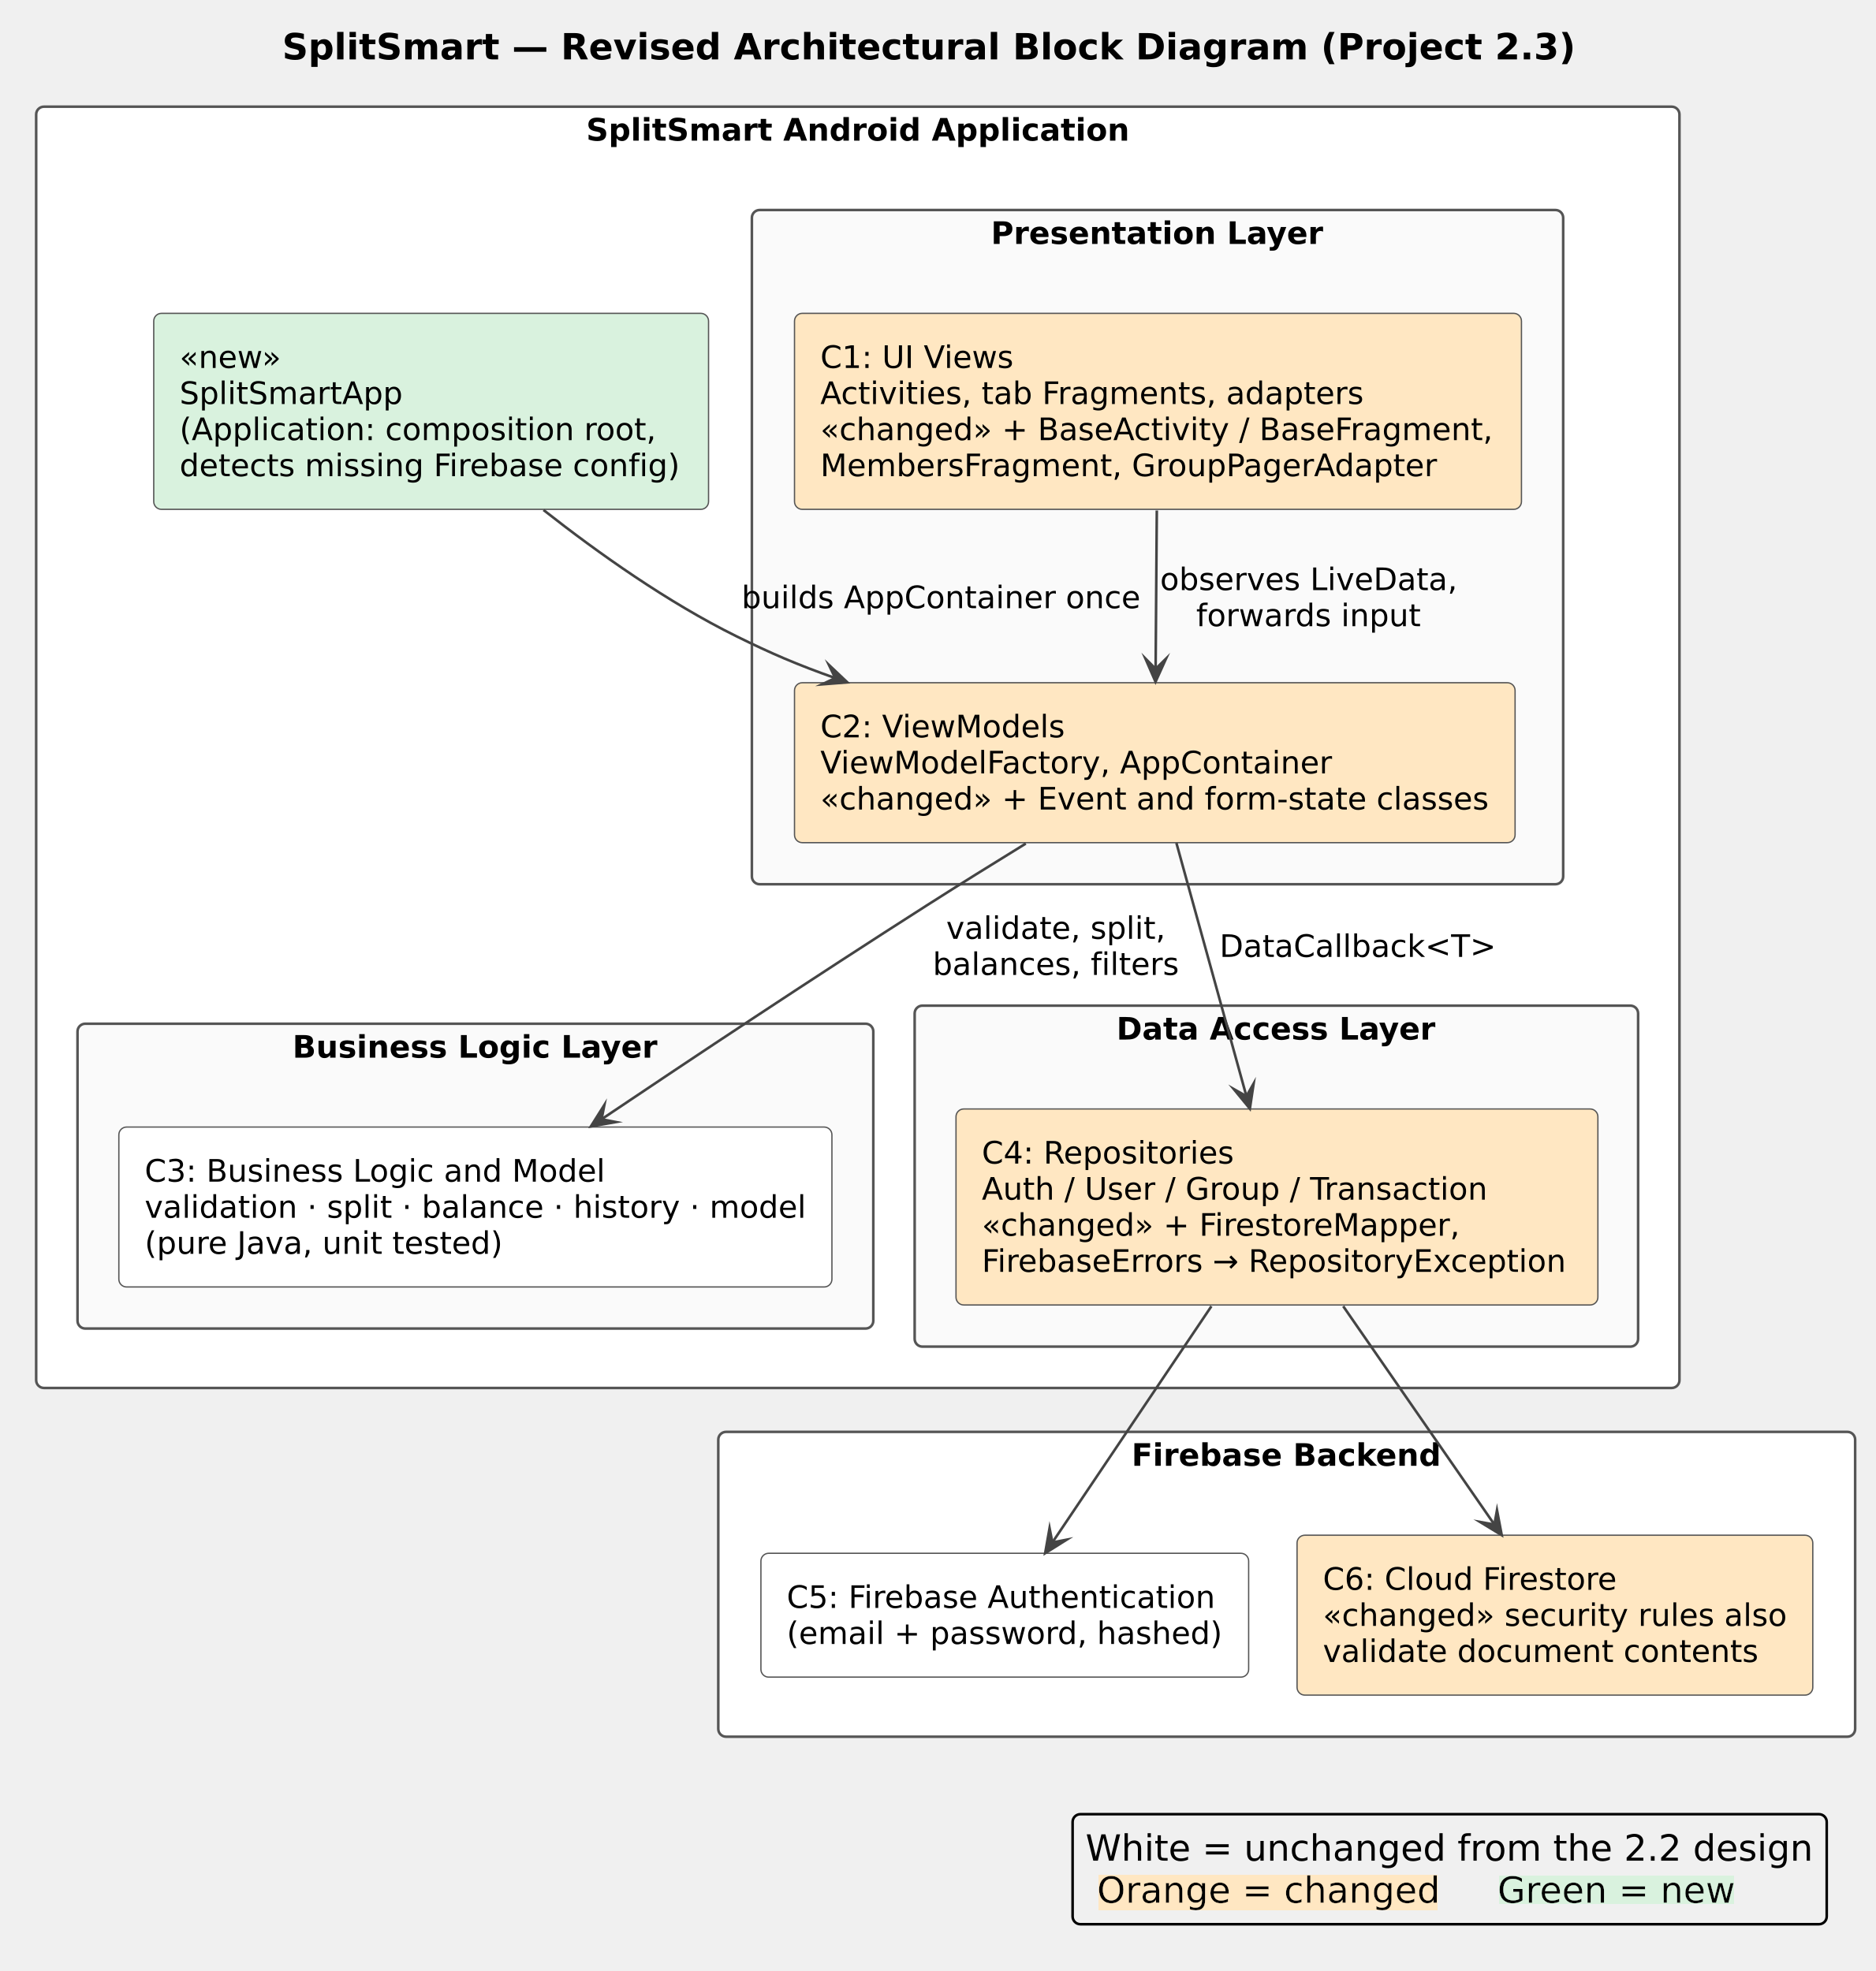
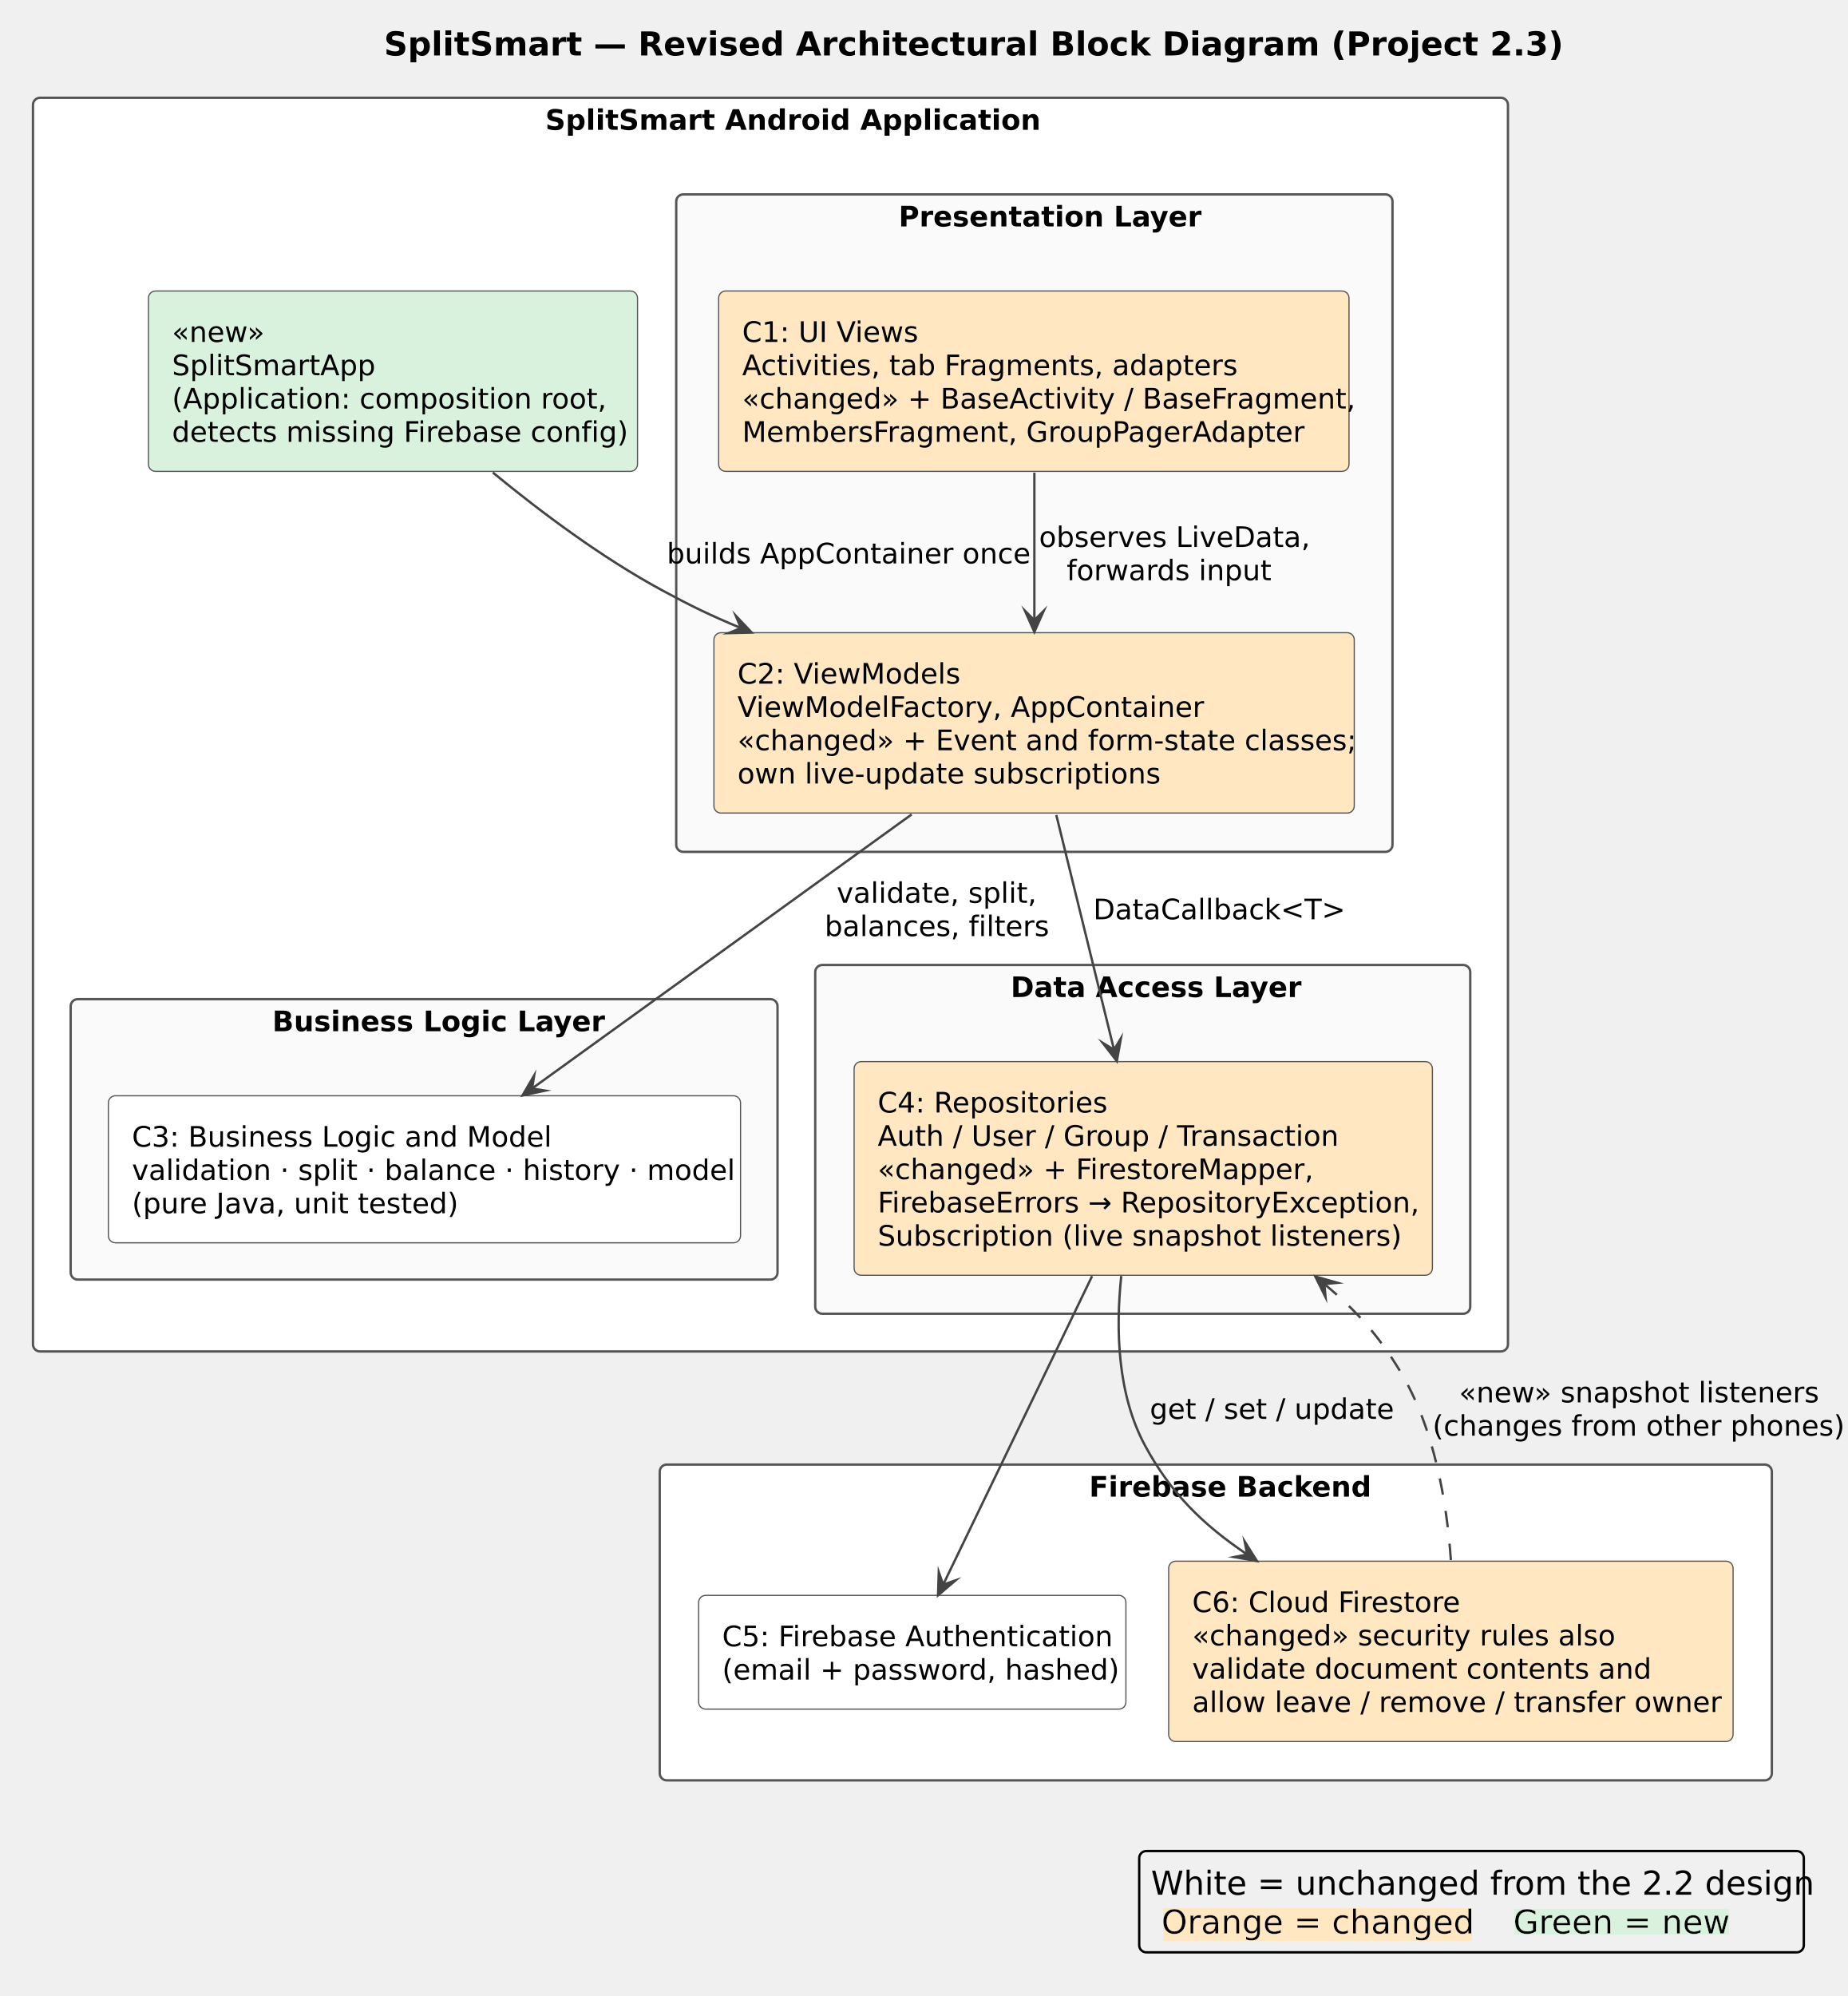
- <svg xmlns="http://www.w3.org/2000/svg" version="1.1" data-diagram-type="DESCRIPTION" style="width:726px;height:763px;background:#FFFFFF;" width="726px" height="763px" viewBox="0 0 726 763" zoomAndPan="magnify" preserveAspectRatio="none" contentStyleType="text/css">
+ <svg xmlns="http://www.w3.org/2000/svg" version="1.1" data-diagram-type="DESCRIPTION" style="width:784px;height:847px;background:#FFFFFF;" width="784px" height="847px" viewBox="0 0 784 847" zoomAndPan="magnify" preserveAspectRatio="none" contentStyleType="text/css">
  <defs>
-     <filter id="b1fbzsw8dbkyyh0" x="0" y="0" width="1" height="1">
+     <filter id="b6aji2v4685bw0" x="0" y="0" width="1" height="1">
      <feFlood flood-color="#FFE7C2" result="flood" />
      <feComposite in="SourceGraphic" in2="flood" operator="over" />
    </filter>
-     <filter id="b1fbzsw8dbkyyh1" x="0" y="0" width="1" height="1">
+     <filter id="b6aji2v4685bw1" x="0" y="0" width="1" height="1">
      <feFlood flood-color="#D9F2DE" result="flood" />
      <feComposite in="SourceGraphic" in2="flood" operator="over" />
    </filter>
  </defs>
  <g font-family="sans-serif" lengthAdjust="spacing">
    <g class="title" data-source-line="3">
-       <text x="109.216" y="22.995" fill="#000" font-size="14" textLength="500.568" font-weight="700" font-family="'DejaVu Sans'">SplitSmart — Revised Architectural Block Diagram (Project 2.3)</text>
+       <text x="162.969" y="23.535" fill="#000" font-size="14" textLength="451.63" font-weight="700" font-family="'DejaVu Sans'">SplitSmart — Revised Architectural Block Diagram (Project 2.3)</text>
    </g>
    <g class="cluster" data-qualified-name="appbox" id="ent0001" data-source-line="10">
-       <rect x="14" y="41.297" width="636" height="496" fill="#FFF" style="stroke:#555;stroke-width:1;" rx="3" ry="3" />
-       <text x="226.862" y="54.436" fill="#000" font-size="12" textLength="210.275" font-weight="700" font-family="'DejaVu Sans'">SplitSmart Android Application</text>
+       <rect x="14" y="41.488" width="626" height="532" fill="#FFF" style="stroke:#555;stroke-width:1;" rx="3" ry="3" />
+       <text x="231.407" y="55.09" fill="#000" font-size="12" textLength="191.186" font-weight="700" font-family="'DejaVu Sans'">SplitSmart Android Application</text>
    </g>
    <g class="cluster" data-qualified-name="appbox.pres" id="ent0003" data-source-line="12">
-       <rect x="291" y="81.297" width="314" height="261" fill="#FAFAFA" style="stroke:#555;stroke-width:1;" rx="3" ry="3" />
-       <text x="383.526" y="94.436" fill="#000" font-size="12" textLength="128.947" font-weight="700" font-family="'DejaVu Sans'">Presentation Layer</text>
+       <rect x="287" y="82.488" width="304" height="279" fill="#FAFAFA" style="stroke:#555;stroke-width:1;" rx="3" ry="3" />
+       <text x="381.379" y="96.09" fill="#000" font-size="12" textLength="115.242" font-weight="700" font-family="'DejaVu Sans'">Presentation Layer</text>
    </g>
    <g class="cluster" data-qualified-name="appbox.biz" id="ent0006" data-source-line="16">
-       <rect x="30" y="396.297" width="308" height="118" fill="#FAFAFA" style="stroke:#555;stroke-width:1;" rx="3" ry="3" />
-       <text x="113.201" y="409.436" fill="#000" font-size="12" textLength="141.598" font-weight="700" font-family="'DejaVu Sans'">Business Logic Layer</text>
+       <rect x="30" y="423.988" width="300" height="119" fill="#FAFAFA" style="stroke:#555;stroke-width:1;" rx="3" ry="3" />
+       <text x="115.559" y="437.59" fill="#000" font-size="12" textLength="128.883" font-weight="700" font-family="'DejaVu Sans'">Business Logic Layer</text>
    </g>
    <g class="cluster" data-qualified-name="appbox.dal" id="ent0008" data-source-line="19">
-       <rect x="354" y="389.297" width="280" height="132" fill="#FAFAFA" style="stroke:#555;stroke-width:1;" rx="3" ry="3" />
-       <text x="432.096" y="402.436" fill="#000" font-size="12" textLength="123.809" font-weight="700" font-family="'DejaVu Sans'">Data Access Layer</text>
+       <rect x="346" y="409.488" width="278" height="148" fill="#FAFAFA" style="stroke:#555;stroke-width:1;" rx="3" ry="3" />
+       <text x="428.938" y="423.09" fill="#000" font-size="12" textLength="112.125" font-weight="700" font-family="'DejaVu Sans'">Data Access Layer</text>
    </g>
    <g class="cluster" data-qualified-name="fb" id="ent0010" data-source-line="24">
-       <rect x="278" y="554.297" width="440" height="118" fill="#FFF" style="stroke:#555;stroke-width:1;" rx="3" ry="3" />
-       <text x="437.938" y="567.436" fill="#000" font-size="12" textLength="120.123" font-weight="700" font-family="'DejaVu Sans'">Firebase Backend</text>
+       <rect x="280" y="621.488" width="472" height="134" fill="#FFF" style="stroke:#555;stroke-width:1;" rx="3" ry="3" />
+       <text x="462.243" y="635.09" fill="#000" font-size="12" textLength="107.514" font-weight="700" font-family="'DejaVu Sans'">Firebase Backend</text>
    </g>
    <g class="entity" data-qualified-name="appbox.APP" id="ent0002" data-source-line="11">
-       <rect x="59.5" y="121.297" width="214.73" height="75.875" fill="#D9F2DE" style="stroke:#555;stroke-width:0.5;" rx="3" ry="3" />
-       <text x="69.5" y="142.436" fill="#000" font-size="12" textLength="39.486" font-family="'DejaVu Sans'">«new»</text>
-       <text x="69.5" y="156.404" fill="#000" font-size="12" textLength="86.35" font-family="'DejaVu Sans'">SplitSmartApp</text>
-       <text x="69.5" y="170.373" fill="#000" font-size="12" textLength="184.699" font-family="'DejaVu Sans'">(Application: composition root,</text>
-       <text x="69.5" y="184.342" fill="#000" font-size="12" textLength="194.73" font-family="'DejaVu Sans'">detects missing Firebase config)</text>
+       <rect x="63" y="123.488" width="207.57" height="76.531" fill="#D9F2DE" style="stroke:#555;stroke-width:0.5;" rx="3" ry="3" />
+       <text x="73" y="145.09" fill="#000" font-size="12" textLength="35.953" font-family="'DejaVu Sans'">«new»</text>
+       <text x="73" y="159.223" fill="#000" font-size="12" textLength="82.518" font-family="'DejaVu Sans'">SplitSmartApp</text>
+       <text x="73" y="173.355" fill="#000" font-size="12" textLength="181.107" font-family="'DejaVu Sans'">(Application: composition root,</text>
+       <text x="73" y="187.488" fill="#000" font-size="12" textLength="187.57" font-family="'DejaVu Sans'">detects missing Firebase config)</text>
    </g>
    <g class="entity" data-qualified-name="appbox.pres.C1" id="ent0004" data-source-line="13">
-       <rect x="307.5" y="121.297" width="281.352" height="75.875" fill="#FFE7C2" style="stroke:#555;stroke-width:0.5;" rx="3" ry="3" />
-       <text x="317.5" y="142.436" fill="#000" font-size="12" textLength="75" font-family="'DejaVu Sans'">C1: UI Views</text>
-       <text x="317.5" y="156.404" fill="#000" font-size="12" textLength="211.359" font-family="'DejaVu Sans'">Activities, tab Fragments, adapters</text>
-       <text x="317.5" y="170.373" fill="#000" font-size="12" textLength="261.352" font-family="'DejaVu Sans'">«changed» + BaseActivity / BaseFragment,</text>
-       <text x="317.5" y="184.342" fill="#000" font-size="12" textLength="240.568" font-family="'DejaVu Sans'">MembersFragment, GroupPagerAdapter</text>
+       <rect x="305" y="123.488" width="267.541" height="76.531" fill="#FFE7C2" style="stroke:#555;stroke-width:0.5;" rx="3" ry="3" />
+       <text x="315" y="145.09" fill="#000" font-size="12" textLength="72.416" font-family="'DejaVu Sans'">C1: UI Views</text>
+       <text x="315" y="159.223" fill="#000" font-size="12" textLength="202.43" font-family="'DejaVu Sans'">Activities, tab Fragments, adapters</text>
+       <text x="315" y="173.355" fill="#000" font-size="12" textLength="247.541" font-family="'DejaVu Sans'">«changed» + BaseActivity / BaseFragment,</text>
+       <text x="315" y="187.488" fill="#000" font-size="12" textLength="230.748" font-family="'DejaVu Sans'">MembersFragment, GroupPagerAdapter</text>
    </g>
    <g class="entity" data-qualified-name="appbox.pres.C2" id="ent0005" data-source-line="14">
-       <rect x="307.5" y="264.297" width="278.885" height="61.906" fill="#FFE7C2" style="stroke:#555;stroke-width:0.5;" rx="3" ry="3" />
-       <text x="317.5" y="285.436" fill="#000" font-size="12" textLength="94.893" font-family="'DejaVu Sans'">C2: ViewModels</text>
-       <text x="317.5" y="299.404" fill="#000" font-size="12" textLength="199.418" font-family="'DejaVu Sans'">ViewModelFactory, AppContainer</text>
-       <text x="317.5" y="313.373" fill="#000" font-size="12" textLength="258.885" font-family="'DejaVu Sans'">«changed» + Event and form-state classes</text>
+       <rect x="303" y="268.488" width="271.771" height="76.531" fill="#FFE7C2" style="stroke:#555;stroke-width:0.5;" rx="3" ry="3" />
+       <text x="313" y="290.09" fill="#000" font-size="12" textLength="92.262" font-family="'DejaVu Sans'">C2: ViewModels</text>
+       <text x="313" y="304.223" fill="#000" font-size="12" textLength="192.633" font-family="'DejaVu Sans'">ViewModelFactory, AppContainer</text>
+       <text x="313" y="318.355" fill="#000" font-size="12" textLength="251.771" font-family="'DejaVu Sans'">«changed» + Event and form-state classes;</text>
+       <text x="313" y="332.488" fill="#000" font-size="12" textLength="176.994" font-family="'DejaVu Sans'">own live-update subscriptions</text>
    </g>
    <g class="entity" data-qualified-name="appbox.biz.C3" id="ent0007" data-source-line="17">
-       <rect x="46" y="436.297" width="275.979" height="61.906" fill="#FFF" style="stroke:#555;stroke-width:0.5;" rx="3" ry="3" />
-       <text x="56" y="457.436" fill="#000" font-size="12" textLength="178.412" font-family="'DejaVu Sans'">C3: Business Logic and Model</text>
-       <text x="56" y="471.404" fill="#000" font-size="12" textLength="255.979" font-family="'DejaVu Sans'">validation · split · balance · history · model</text>
-       <text x="56" y="485.373" fill="#000" font-size="12" textLength="138.803" font-family="'DejaVu Sans'">(pure Java, unit tested)</text>
+       <rect x="46" y="464.988" width="268.297" height="62.398" fill="#FFF" style="stroke:#555;stroke-width:0.5;" rx="3" ry="3" />
+       <text x="56" y="486.59" fill="#000" font-size="12" textLength="173.086" font-family="'DejaVu Sans'">C3: Business Logic and Model</text>
+       <text x="56" y="500.723" fill="#000" font-size="12" textLength="248.297" font-family="'DejaVu Sans'">validation · split · balance · history · model</text>
+       <text x="56" y="514.855" fill="#000" font-size="12" textLength="131.654" font-family="'DejaVu Sans'">(pure Java, unit tested)</text>
    </g>
    <g class="entity" data-qualified-name="appbox.dal.C4" id="ent0009" data-source-line="20">
-       <rect x="370" y="429.297" width="248.434" height="75.875" fill="#FFE7C2" style="stroke:#555;stroke-width:0.5;" rx="3" ry="3" />
-       <text x="380" y="450.436" fill="#000" font-size="12" textLength="98.086" font-family="'DejaVu Sans'">C4: Repositories</text>
-       <text x="380" y="464.404" fill="#000" font-size="12" textLength="197.701" font-family="'DejaVu Sans'">Auth / User / Group / Transaction</text>
-       <text x="380" y="478.373" fill="#000" font-size="12" textLength="186.387" font-family="'DejaVu Sans'">«changed» + FirestoreMapper,</text>
-       <text x="380" y="492.342" fill="#000" font-size="12" textLength="228.434" font-family="'DejaVu Sans'">FirebaseErrors → RepositoryException</text>
+       <rect x="362.5" y="450.488" width="245.439" height="90.664" fill="#FFE7C2" style="stroke:#555;stroke-width:0.5;" rx="3" ry="3" />
+       <text x="372.5" y="472.09" fill="#000" font-size="12" textLength="95.309" font-family="'DejaVu Sans'">C4: Repositories</text>
+       <text x="372.5" y="486.223" fill="#000" font-size="12" textLength="199.541" font-family="'DejaVu Sans'">Auth / User / Group / Transaction</text>
+       <text x="372.5" y="500.355" fill="#000" font-size="12" textLength="177.627" font-family="'DejaVu Sans'">«changed» + FirestoreMapper,</text>
+       <text x="372.5" y="514.488" fill="#000" font-size="12" textLength="225.439" font-family="'DejaVu Sans'">FirebaseErrors → RepositoryException,</text>
+       <text x="372.5" y="528.621" fill="#000" font-size="12" textLength="214.02" font-family="'DejaVu Sans'">Subscription (live snapshot listeners)</text>
    </g>
    <g class="entity" data-qualified-name="fb.C5" id="ent0011" data-source-line="25">
-       <rect x="294.5" y="601.297" width="188.768" height="47.938" fill="#FFF" style="stroke:#555;stroke-width:0.5;" rx="3" ry="3" />
-       <text x="304.5" y="622.436" fill="#000" font-size="12" textLength="166.934" font-family="'DejaVu Sans'">C5: Firebase Authentication</text>
-       <text x="304.5" y="636.404" fill="#000" font-size="12" textLength="168.768" font-family="'DejaVu Sans'">(email + password, hashed)</text>
+       <rect x="296.5" y="676.988" width="181.355" height="48.266" fill="#FFF" style="stroke:#555;stroke-width:0.5;" rx="3" ry="3" />
+       <text x="306.5" y="698.59" fill="#000" font-size="12" textLength="161.063" font-family="'DejaVu Sans'">C5: Firebase Authentication</text>
+       <text x="306.5" y="712.723" fill="#000" font-size="12" textLength="161.355" font-family="'DejaVu Sans'">(email + password, hashed)</text>
    </g>
    <g class="entity" data-qualified-name="fb.C6" id="ent0012" data-source-line="26">
-       <rect x="502" y="594.297" width="199.607" height="61.906" fill="#FFE7C2" style="stroke:#555;stroke-width:0.5;" rx="3" ry="3" />
-       <text x="512" y="615.436" fill="#000" font-size="12" textLength="115.131" font-family="'DejaVu Sans'">C6: Cloud Firestore</text>
-       <text x="512" y="629.404" fill="#000" font-size="12" textLength="179.607" font-family="'DejaVu Sans'">«changed» security rules also</text>
-       <text x="512" y="643.373" fill="#000" font-size="12" textLength="168.551" font-family="'DejaVu Sans'">validate document contents</text>
+       <rect x="496" y="662.488" width="239.551" height="76.531" fill="#FFE7C2" style="stroke:#555;stroke-width:0.5;" rx="3" ry="3" />
+       <text x="506" y="684.09" fill="#000" font-size="12" textLength="112.494" font-family="'DejaVu Sans'">C6: Cloud Firestore</text>
+       <text x="506" y="698.223" fill="#000" font-size="12" textLength="171.1" font-family="'DejaVu Sans'">«changed» security rules also</text>
+       <text x="506" y="712.355" fill="#000" font-size="12" textLength="186.68" font-family="'DejaVu Sans'">validate document contents and</text>
+       <text x="506" y="726.488" fill="#000" font-size="12" textLength="219.551" font-family="'DejaVu Sans'">allow leave / remove / transfer owner</text>
    </g>
    <g class="link" data-entity-1="ent0002" data-entity-2="ent0005" id="lnk13" data-link-type="dependency">
-       <polygon points="327.958,264.154,320.808,257.382,323.245,262.487,318.14,264.924,327.958,264.154" fill="#444" style="stroke:#444;stroke-width:1;stroke-linejoin:miter;stroke-miterlimit:10;" />
-       <path d="M210.344,197.422 C231.707,214.229 258.524,233.214 285,246.297 C298.544,252.989 308.481,257.264 323.245,262.487" style="stroke:#444;stroke-width:1;" fill="none" />
-       <text x="287" y="235.436" fill="#000" font-size="12" textLength="154.4" font-family="'DejaVu Sans'">builds AppContainer once</text>
+       <polygon points="319.049,268.422,312.271,261.277,314.431,266.505,309.203,268.665,319.049,268.422" fill="#444" style="stroke:#444;stroke-width:1;stroke-linejoin:miter;stroke-miterlimit:10;" />
+       <path d="M209.157,200.51 C229.757,217.452 255.549,236.709 281,250.488 C293.017,256.994 301.329,261.064 314.431,266.505" style="stroke:#444;stroke-width:1;" fill="none" />
+       <text x="283" y="239.09" fill="#000" font-size="12" textLength="150.984" font-family="'DejaVu Sans'">builds AppContainer once</text>
    </g>
    <g class="link" data-entity-1="ent0004" data-entity-2="ent0005" id="lnk14" data-link-type="dependency">
-       <polygon points="447.227,263.935,451.294,254.965,447.264,258.935,443.294,254.905,447.227,263.935" fill="#444" style="stroke:#444;stroke-width:1;stroke-linejoin:miter;stroke-miterlimit:10;" />
-       <path d="M447.721,197.623 C447.565,218.532 447.411,239.273 447.264,258.935" style="stroke:#444;stroke-width:1;" fill="none" />
-       <text x="449" y="228.436" fill="#000" font-size="12" textLength="115.049" font-family="'DejaVu Sans'">observes LiveData,</text>
-       <text x="462.948" y="242.404" fill="#000" font-size="12" textLength="87.152" font-family="'DejaVu Sans'">forwards input</text>
+       <polygon points="439,268.171,443,259.171,439,263.171,435,259.171,439,268.171" fill="#444" style="stroke:#444;stroke-width:1;stroke-linejoin:miter;stroke-miterlimit:10;" />
+       <path d="M439,200.56 C439,221.413 439,242.279 439,263.171" style="stroke:#444;stroke-width:1;" fill="none" />
+       <text x="441" y="232.09" fill="#000" font-size="12" textLength="108.738" font-family="'DejaVu Sans'">observes LiveData,</text>
+       <text x="452.695" y="246.223" fill="#000" font-size="12" textLength="85.348" font-family="'DejaVu Sans'">forwards input</text>
    </g>
    <g class="link" data-entity-1="ent0005" data-entity-2="ent0007" id="lnk15" data-link-type="dependency">
-       <polygon points="228.676,436.061,238.377,434.358,232.826,433.271,233.913,427.719,228.676,436.061" fill="#444" style="stroke:#444;stroke-width:1;stroke-linejoin:miter;stroke-miterlimit:10;" />
-       <path d="M397.014,326.552 C384.545,334.214 371.24,342.488 359,350.297 C314.289,378.821 268.02,409.603 232.826,433.271" style="stroke:#444;stroke-width:1;" fill="none" />
-       <text x="366.212" y="363.436" fill="#000" font-size="12" textLength="84.867" font-family="'DejaVu Sans'">validate, split,</text>
-       <text x="361" y="377.404" fill="#000" font-size="12" textLength="95.291" font-family="'DejaVu Sans'">balances, filters</text>
+       <polygon points="221.774,464.827,231.412,462.802,225.828,461.9,226.729,456.316,221.774,464.827" fill="#444" style="stroke:#444;stroke-width:1;stroke-linejoin:miter;stroke-miterlimit:10;" />
+       <path d="M386.899,345.606 C338.299,380.695 270.782,429.443 225.828,461.9" style="stroke:#444;stroke-width:1;" fill="none" />
+       <text x="355.101" y="383.09" fill="#000" font-size="12" textLength="81.615" font-family="'DejaVu Sans'">validate, split,</text>
+       <text x="350" y="397.223" fill="#000" font-size="12" textLength="91.816" font-family="'DejaVu Sans'">balances, filters</text>
    </g>
    <g class="link" data-entity-1="ent0005" data-entity-2="ent0009" id="lnk16" data-link-type="dependency">
-       <polygon points="483.739,429.183,485.196,419.442,482.407,424.363,477.485,421.574,483.739,429.183" fill="#444" style="stroke:#444;stroke-width:1;stroke-linejoin:miter;stroke-miterlimit:10;" />
-       <path d="M455.294,326.298 C463.227,354.989 473.877,393.512 482.407,424.363" style="stroke:#444;stroke-width:1;" fill="none" />
-       <text x="472" y="370.436" fill="#000" font-size="12" textLength="107.01" font-family="'DejaVu Sans'">DataCallback&lt;T&gt;</text>
+       <polygon points="474.005,450.29,475.739,440.595,472.81,445.435,467.971,442.506,474.005,450.29" fill="#444" style="stroke:#444;stroke-width:1;stroke-linejoin:miter;stroke-miterlimit:10;" />
+       <path d="M448.309,345.831 C455.738,376.033 464.97,413.562 472.81,445.435" style="stroke:#444;stroke-width:1;" fill="none" />
+       <text x="464" y="390.09" fill="#000" font-size="12" textLength="102.604" font-family="'DejaVu Sans'">DataCallback&lt;T&gt;</text>
    </g>
    <g class="link" data-entity-1="ent0009" data-entity-2="ent0011" id="lnk17" data-link-type="dependency">
-       <polygon points="404.506,601.259,412.85,596.026,407.298,597.111,406.213,591.559,404.506,601.259" fill="#444" style="stroke:#444;stroke-width:1;stroke-linejoin:miter;stroke-miterlimit:10;" />
-       <path d="M468.85,505.663 C448.829,535.409 424.237,571.945 407.298,597.111" style="stroke:#444;stroke-width:1;" fill="none" />
+       <polygon points="398.123,676.947,405.638,670.581,400.297,672.444,398.434,667.103,398.123,676.947" fill="#444" style="stroke:#444;stroke-width:1;stroke-linejoin:miter;stroke-miterlimit:10;" />
+       <path d="M463.493,541.537 C443.322,583.32 416.135,639.637 400.297,672.444" style="stroke:#444;stroke-width:1;" fill="none" />
    </g>
    <g class="link" data-entity-1="ent0009" data-entity-2="ent0012" id="lnk18" data-link-type="dependency">
-       <polygon points="581.221,594.283,579.387,584.606,578.375,590.172,572.809,589.16,581.221,594.283" fill="#444" style="stroke:#444;stroke-width:1;stroke-linejoin:miter;stroke-miterlimit:10;" />
-       <path d="M519.869,505.663 C538.652,532.795 560.89,564.916 578.375,590.172" style="stroke:#444;stroke-width:1;" fill="none" />
+       <polygon points="533.484,662.436,528.248,654.094,529.335,659.646,523.784,660.733,533.484,662.436" fill="#444" style="stroke:#444;stroke-width:1;stroke-linejoin:miter;stroke-miterlimit:10;" />
+       <path d="M475.88,541.494 C473.476,564.311 474.253,591.787 486,613.488 C496.84,633.514 510.414,646.921 529.335,659.646" style="stroke:#444;stroke-width:1;" fill="none" />
+       <text x="488" y="602.09" fill="#000" font-size="12" textLength="104.074" font-family="'DejaVu Sans'">get / set / update</text>
    </g>
-     <g class="legend" data-source-line="36">
-       <rect x="415.134" y="702.297" width="291.866" height="42.594" fill="none" style="stroke:#000;stroke-width:1;" rx="3" ry="3" />
-       <text x="420.134" y="720.292" fill="#000" font-size="14" textLength="281.866" font-family="'DejaVu Sans'">White = unchanged from the 2.2 design</text>
-       <text x="424.584" y="736.589" fill="#000" font-size="14" textLength="132.768" font-family="'DejaVu Sans'" filter="url(#b1fbzsw8dbkyyh0)">Orange = changed</text>
-       <text x="561.802" y="736.589" fill="#000" font-size="14" textLength="13.351" font-family="'DejaVu Sans'">   </text>
-       <text x="579.603" y="736.589" fill="#000" font-size="14" textLength="92.271" font-family="'DejaVu Sans'" filter="url(#b1fbzsw8dbkyyh1)">Green = new</text>
+     <g class="link" data-entity-1="ent0009" data-entity-2="ent0012" id="lnk20" data-link-type="dependency">
+       <polygon points="558.238,541.681,562.596,550.513,562.081,544.88,567.714,544.364,558.238,541.681" fill="#444" style="stroke:#444;stroke-width:1;stroke-linejoin:miter;stroke-miterlimit:10;" />
+       <path d="M562.081,544.88 C575.797,556.297 584.84,566.461 594,581.488 C608.812,605.787 614.096,637.712 615.794,662.303" style="stroke:#444;stroke-width:1;stroke-dasharray:7,7;" fill="none" />
+       <text x="619.232" y="595.09" fill="#000" font-size="12" textLength="146.104" font-family="'DejaVu Sans'">«new» snapshot listeners</text>
+       <text x="608" y="609.223" fill="#000" font-size="12" textLength="168.568" font-family="'DejaVu Sans'">(changes from other phones)</text>
+     </g>
+     <g class="legend" data-source-line="37">
+       <rect x="483.498" y="785.488" width="282.07" height="42.977" fill="none" style="stroke:#000;stroke-width:1;" rx="3" ry="3" />
+       <text x="488.498" y="804.023" fill="#000" font-size="14" textLength="272.07" font-family="'DejaVu Sans'">White = unchanged from the 2.2 design</text>
+       <text x="492.928" y="820.512" fill="#000" font-size="14" textLength="127.162" font-family="'DejaVu Sans'" filter="url(#b6aji2v4685bw0)">Orange = changed</text>
+       <text x="624.52" y="820.512" fill="#000" font-size="14" textLength="13.289" font-family="'DejaVu Sans'">   </text>
+       <text x="642.238" y="820.512" fill="#000" font-size="14" textLength="87.397" font-family="'DejaVu Sans'" filter="url(#b6aji2v4685bw1)">Green = new</text>
    </g>
  </g>
</svg>
